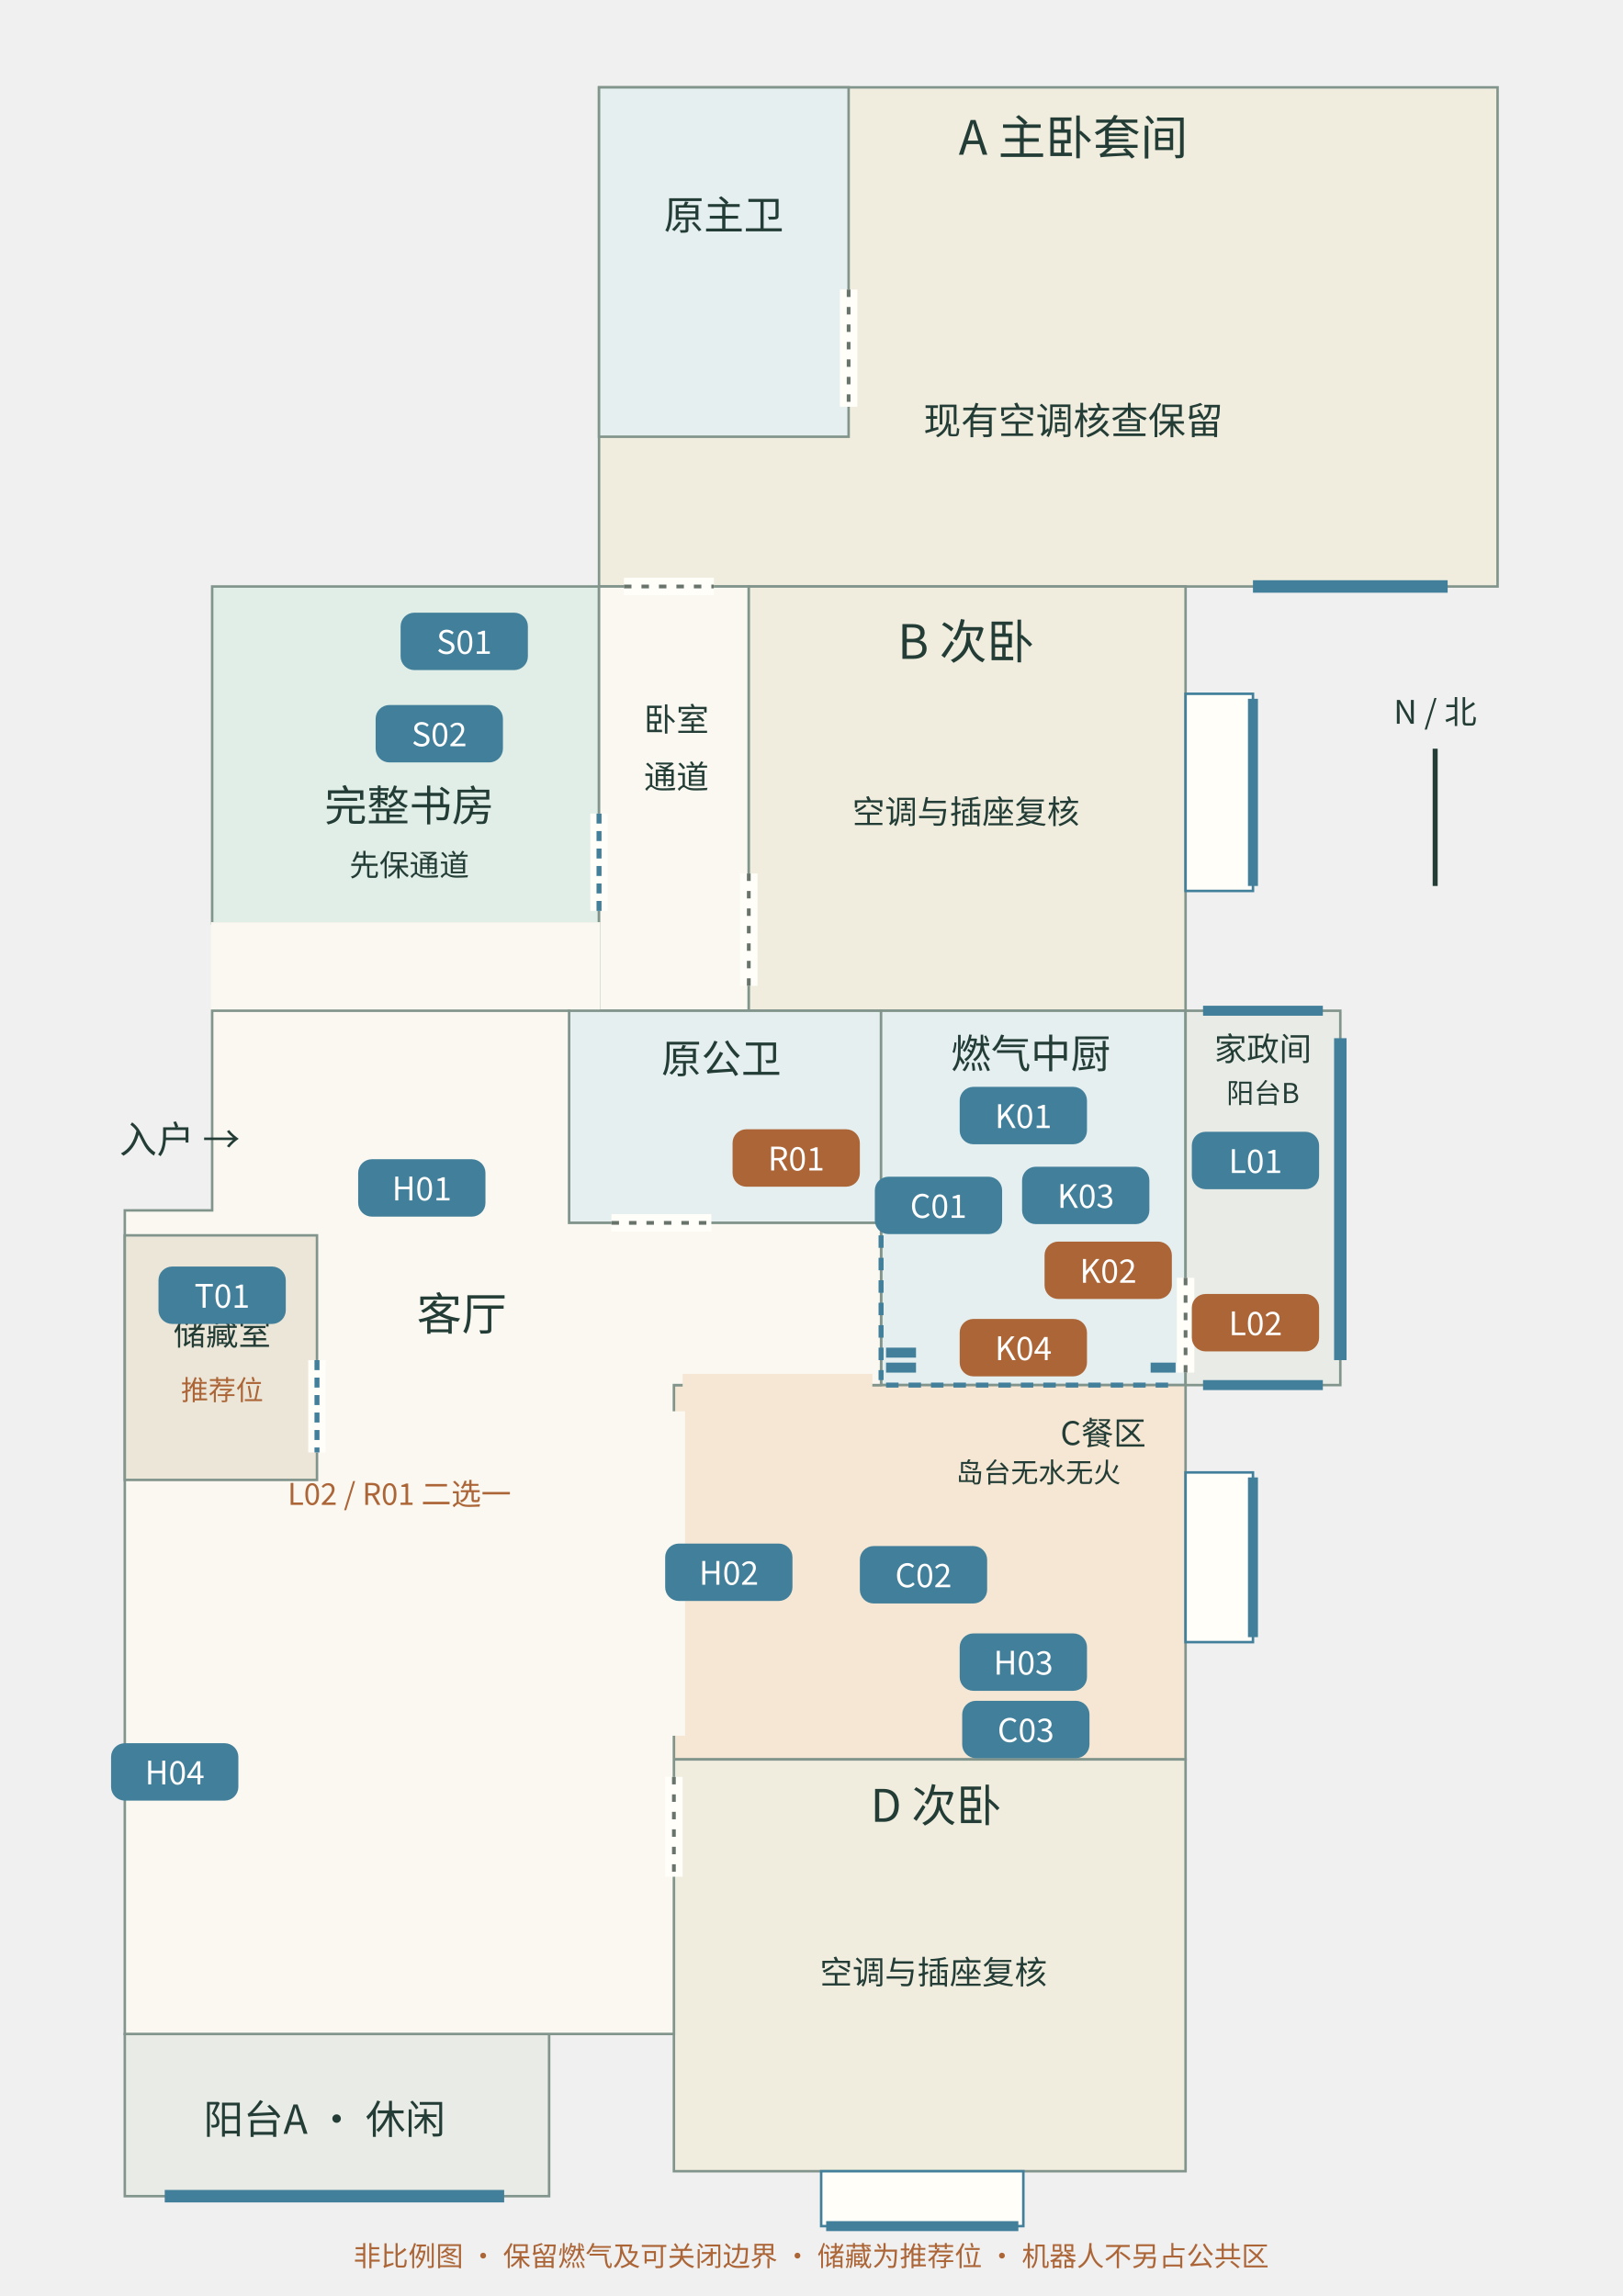
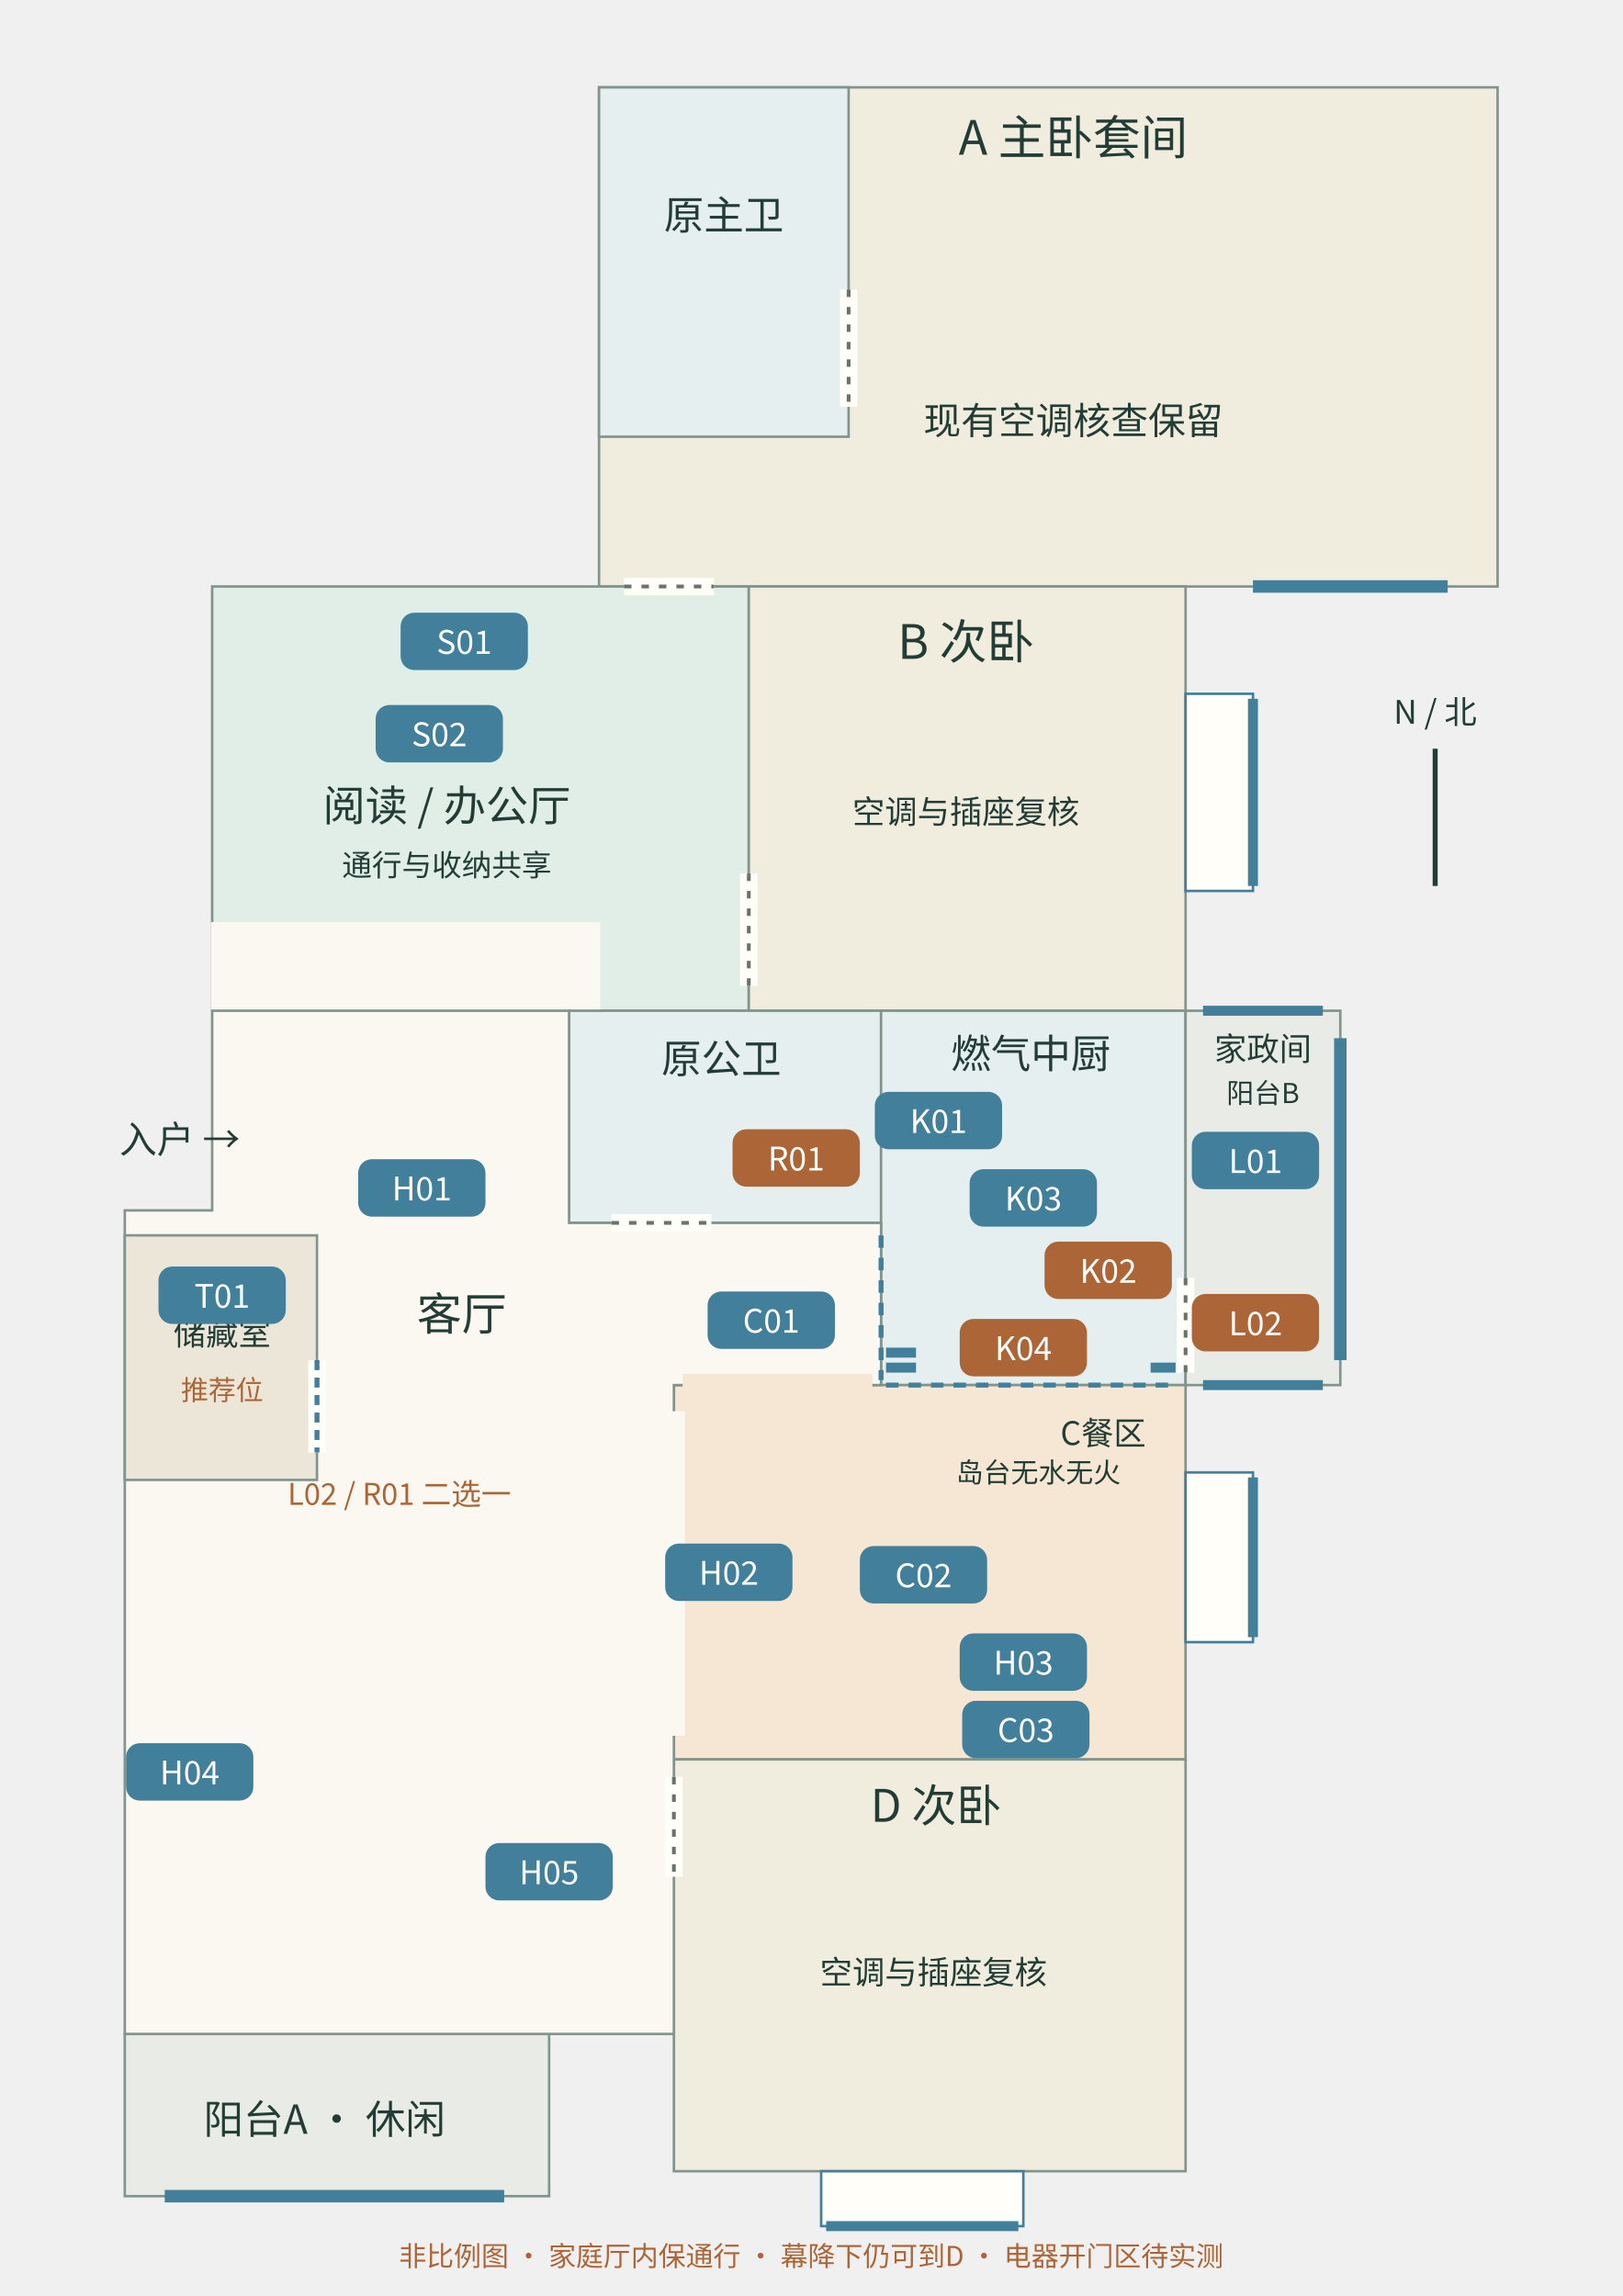
<svg xmlns="http://www.w3.org/2000/svg" viewBox="0 0 650 920" role="img" aria-labelledby="title desc">
  <defs>
    <marker id="arrow" markerWidth="7" markerHeight="7" refX="5" refY="3" orient="auto">
      <path d="M0,0 L6,3 L0,6" fill="#287361" />
    </marker>
  </defs>
  <g font-family="Microsoft YaHei, Noto Sans CJK SC, sans-serif">
    <rect x="240" y="35" width="360" height="200" rx="0" fill="#f0eddf" stroke="#82958c" />
    <rect x="240" y="35" width="100" height="140" rx="0" fill="#e5eff0" stroke="#82958c" />
-     <rect x="85" y="235" width="155" height="135" rx="0" fill="#e0eee7" stroke="#82958c" />
-     <rect x="240" y="235" width="60" height="170" rx="0" fill="#faf8f1" stroke="#82958c" />
+     <rect x="85" y="235" width="215" height="170" rx="0" fill="#e0eee7" stroke="#82958c" />
    <rect x="85" y="370" width="155" height="35" rx="0" fill="#faf8f1" stroke="#faf8f1" />
    <rect x="300" y="235" width="175" height="170" rx="0" fill="#f0eddf" stroke="#82958c" />
    <rect x="228" y="405" width="125" height="85" rx="0" fill="#e5eff0" stroke="#82958c" />
    <rect x="353" y="405" width="122" height="150" rx="0" fill="#e5eff0" stroke="#82958c" />
    <rect x="475" y="405" width="62" height="150" rx="0" fill="#e9ece6" stroke="#82958c" />
    <rect x="270" y="555" width="205" height="150" rx="0" fill="#f5e7d3" stroke="#82958c" />
    <rect x="270" y="705" width="205" height="165" rx="0" fill="#f0eddf" stroke="#82958c" />
    <rect x="50" y="815" width="170" height="65" rx="0" fill="#e9ece6" stroke="#82958c" />
    <path d="M85 405H228V490H353V555H270V815H50V485H85Z" fill="#faf8f1" stroke="#82958c" />
    <rect x="50" y="495" width="77" height="98" rx="0" fill="#ece6d9" stroke="#82958c" />
    <rect x="266" y="566" width="8" height="129" rx="0" fill="#faf8f1" stroke="#faf8f1" />
    <rect x="274" y="551" width="75" height="8" rx="0" fill="#f5e7d3" stroke="#f5e7d3" />
    <line x1="353" y1="495" x2="353" y2="553" stroke="#427f9a" stroke-width="2" stroke-dasharray="5 4" />
    <line x1="355" y1="555" x2="470" y2="555" stroke="#427f9a" stroke-width="2" stroke-dasharray="5 4" />
    <line x1="355" y1="548" x2="367" y2="548" stroke="#427f9a" stroke-width="4" stroke-dasharray="" />
    <line x1="355" y1="542" x2="367" y2="542" stroke="#427f9a" stroke-width="4" stroke-dasharray="" />
    <line x1="461" y1="548" x2="471" y2="548" stroke="#427f9a" stroke-width="4" stroke-dasharray="" />
    <text x="430" y="62" font-size="19" fill="#233d36" text-anchor="middle">A 主卧套间</text>
    <text x="290" y="92" font-size="16" fill="#233d36" text-anchor="middle">原主卫</text>
    <text x="387" y="264" font-size="19" fill="#233d36" text-anchor="middle">B 次卧</text>
-     <text x="164" y="329" font-size="17" fill="#233d36" text-anchor="middle">完整书房</text>
-     <text x="164" y="351" font-size="12" fill="#233d36" text-anchor="middle">先保通道</text>
-     <text x="271" y="293" font-size="13" fill="#233d36" text-anchor="middle">卧室</text>
-     <text x="271" y="316" font-size="13" fill="#233d36" text-anchor="middle">通道</text>
+     <text x="179" y="329" font-size="17" fill="#233d36" text-anchor="middle">阅读 / 办公厅</text>
+     <text x="179" y="351" font-size="12" fill="#233d36" text-anchor="middle">通行与收纳共享</text>
    <text x="289" y="430" font-size="16" fill="#233d36" text-anchor="middle">原公卫</text>
    <text x="413" y="428" font-size="16" fill="#233d36" text-anchor="middle">燃气中厨</text>
    <text x="506" y="425" font-size="13" fill="#233d36" text-anchor="middle">家政间</text>
    <text x="506" y="442" font-size="11" fill="#233d36" text-anchor="middle">阳台B</text>
    <text x="442" y="579" font-size="13" fill="#233d36" text-anchor="middle">C餐区</text>
    <text x="375" y="730" font-size="18" fill="#233d36" text-anchor="middle">D 次卧</text>
    <text x="185" y="533" font-size="18" fill="#233d36" text-anchor="middle">客厅</text>
    <text x="89" y="539" font-size="13" fill="#233d36" text-anchor="middle">储藏室</text>
    <text x="89" y="561" font-size="11" fill="#ac6537" text-anchor="middle">推荐位</text>
    <text x="130" y="855" font-size="16" fill="#233d36" text-anchor="middle">阳台A · 休闲</text>
    <text x="72" y="462" font-size="15" fill="#233d36" text-anchor="middle">入户 →</text>
    <line x1="502" y1="235" x2="580" y2="235" stroke="#427f9a" stroke-width="5" stroke-dasharray="" />
    <rect x="475" y="278" width="27" height="79" rx="0" fill="#fffef9" stroke="#427f9a" />
    <line x1="502" y1="280" x2="502" y2="355" stroke="#427f9a" stroke-width="4" stroke-dasharray="" />
    <rect x="475" y="590" width="27" height="68" rx="0" fill="#fffef9" stroke="#427f9a" />
    <line x1="502" y1="592" x2="502" y2="656" stroke="#427f9a" stroke-width="4" stroke-dasharray="" />
    <rect x="329" y="870" width="81" height="22" rx="0" fill="#fffef9" stroke="#427f9a" />
    <line x1="331" y1="892" x2="408" y2="892" stroke="#427f9a" stroke-width="4" stroke-dasharray="" />
    <line x1="537" y1="416" x2="537" y2="545" stroke="#427f9a" stroke-width="5" stroke-dasharray="" />
    <line x1="482" y1="405" x2="530" y2="405" stroke="#427f9a" stroke-width="4" stroke-dasharray="" />
    <line x1="482" y1="555" x2="530" y2="555" stroke="#427f9a" stroke-width="4" stroke-dasharray="" />
    <line x1="66" y1="880" x2="202" y2="880" stroke="#427f9a" stroke-width="5" stroke-dasharray="" />
    <line x1="575" y1="355" x2="575" y2="300" stroke="#233d36" stroke-width="2" stroke-dasharray="" />
    <text x="575" y="290" font-size="13" fill="#233d36" text-anchor="middle">N / 北</text>
    <line x1="250" y1="235" x2="286" y2="235" stroke="#fffef9" stroke-width="7" stroke-dasharray="" />
    <line x1="250" y1="235" x2="286" y2="235" stroke="#68736b" stroke-width="1.5" stroke-dasharray="3 4" />
    <line x1="340" y1="116" x2="340" y2="163" stroke="#fffef9" stroke-width="7" stroke-dasharray="" />
    <line x1="340" y1="116" x2="340" y2="163" stroke="#68736b" stroke-width="1.5" stroke-dasharray="3 4" />
    <line x1="300" y1="350" x2="300" y2="395" stroke="#fffef9" stroke-width="7" stroke-dasharray="" />
    <line x1="300" y1="350" x2="300" y2="395" stroke="#68736b" stroke-width="1.5" stroke-dasharray="3 4" />
    <line x1="245" y1="490" x2="285" y2="490" stroke="#fffef9" stroke-width="7" stroke-dasharray="" />
    <line x1="245" y1="490" x2="285" y2="490" stroke="#68736b" stroke-width="1.5" stroke-dasharray="3 4" />
    <line x1="475" y1="512" x2="475" y2="550" stroke="#fffef9" stroke-width="7" stroke-dasharray="" />
    <line x1="475" y1="512" x2="475" y2="550" stroke="#68736b" stroke-width="1.5" stroke-dasharray="3 4" />
    <line x1="270" y1="712" x2="270" y2="752" stroke="#fffef9" stroke-width="7" stroke-dasharray="" />
    <line x1="270" y1="712" x2="270" y2="752" stroke="#68736b" stroke-width="1.5" stroke-dasharray="3 4" />
    <line x1="127" y1="545" x2="127" y2="582" stroke="#fffef9" stroke-width="7" stroke-dasharray="" />
    <line x1="127" y1="545" x2="127" y2="582" stroke="#427f9a" stroke-width="2" stroke-dasharray="4 3" />
-     <line x1="240" y1="326" x2="240" y2="365" stroke="#fffef9" stroke-width="7" stroke-dasharray="" />
-     <line x1="240" y1="326" x2="240" y2="365" stroke="#427f9a" stroke-width="2" stroke-dasharray="4 3" />
-     <rect x="385" y="436" width="50" height="22" rx="5" fill="#427f9a" stroke="#427f9a" />
-     <text x="410" y="452" font-size="13" fill="#fff" text-anchor="middle">K01</text>
+     <rect x="351" y="438" width="50" height="22" rx="5" fill="#427f9a" stroke="#427f9a" />
+     <text x="376" y="454" font-size="13" fill="#fff" text-anchor="middle">K01</text>
    <rect x="419" y="498" width="50" height="22" rx="5" fill="#ac6537" stroke="#ac6537" />
    <text x="444" y="514" font-size="13" fill="#fff" text-anchor="middle">K02</text>
-     <rect x="410" y="468" width="50" height="22" rx="5" fill="#427f9a" stroke="#427f9a" />
-     <text x="435" y="484" font-size="13" fill="#fff" text-anchor="middle">K03</text>
+     <rect x="389" y="469" width="50" height="22" rx="5" fill="#427f9a" stroke="#427f9a" />
+     <text x="414" y="485" font-size="13" fill="#fff" text-anchor="middle">K03</text>
    <rect x="385" y="529" width="50" height="22" rx="5" fill="#ac6537" stroke="#ac6537" />
    <text x="410" y="545" font-size="13" fill="#fff" text-anchor="middle">K04</text>
    <rect x="478" y="454" width="50" height="22" rx="5" fill="#427f9a" stroke="#427f9a" />
    <text x="503" y="470" font-size="13" fill="#fff" text-anchor="middle">L01</text>
    <rect x="478" y="519" width="50" height="22" rx="5" fill="#ac6537" stroke="#ac6537" />
    <text x="503" y="535" font-size="13" fill="#fff" text-anchor="middle">L02</text>
    <rect x="294" y="453" width="50" height="22" rx="5" fill="#ac6537" stroke="#ac6537" />
    <text x="319" y="469" font-size="13" fill="#fff" text-anchor="middle">R01</text>
-     <rect x="351" y="472" width="50" height="22" rx="5" fill="#427f9a" stroke="#427f9a" />
-     <text x="376" y="488" font-size="13" fill="#fff" text-anchor="middle">C01</text>
+     <rect x="284" y="518" width="50" height="22" rx="5" fill="#427f9a" stroke="#427f9a" />
+     <text x="309" y="534" font-size="13" fill="#fff" text-anchor="middle">C01</text>
    <rect x="345" y="620" width="50" height="22" rx="5" fill="#427f9a" stroke="#427f9a" />
    <text x="370" y="636" font-size="13" fill="#fff" text-anchor="middle">C02</text>
    <rect x="386" y="682" width="50" height="22" rx="5" fill="#427f9a" stroke="#427f9a" />
    <text x="411" y="698" font-size="13" fill="#fff" text-anchor="middle">C03</text>
    <rect x="161" y="246" width="50" height="22" rx="5" fill="#427f9a" stroke="#427f9a" />
    <text x="186" y="262" font-size="13" fill="#fff" text-anchor="middle">S01</text>
    <rect x="151" y="283" width="50" height="22" rx="5" fill="#427f9a" stroke="#427f9a" />
    <text x="176" y="299" font-size="13" fill="#fff" text-anchor="middle">S02</text>
    <rect x="144" y="465" width="50" height="22" rx="5" fill="#427f9a" stroke="#427f9a" />
    <text x="169" y="481" font-size="13" fill="#fff" text-anchor="middle">H01</text>
    <rect x="267" y="619" width="50" height="22" rx="5" fill="#427f9a" stroke="#427f9a" />
    <text x="292" y="635" font-size="13" fill="#fff" text-anchor="middle">H02</text>
    <rect x="385" y="655" width="50" height="22" rx="5" fill="#427f9a" stroke="#427f9a" />
    <text x="410" y="671" font-size="13" fill="#fff" text-anchor="middle">H03</text>
-     <rect x="45" y="699" width="50" height="22" rx="5" fill="#427f9a" stroke="#427f9a" />
-     <text x="70" y="715" font-size="13" fill="#fff" text-anchor="middle">H04</text>
+     <rect x="51" y="699" width="50" height="22" rx="5" fill="#427f9a" stroke="#427f9a" />
+     <text x="76" y="715" font-size="13" fill="#fff" text-anchor="middle">H04</text>
+     <rect x="195" y="739" width="50" height="22" rx="5" fill="#427f9a" stroke="#427f9a" />
+     <text x="220" y="755" font-size="13" fill="#fff" text-anchor="middle">H05</text>
    <rect x="64" y="508" width="50" height="22" rx="5" fill="#427f9a" stroke="#427f9a" />
    <text x="89" y="524" font-size="13" fill="#fff" text-anchor="middle">T01</text>
    <text x="430" y="174" font-size="15" fill="#233d36" text-anchor="middle">现有空调核查保留</text>
    <text x="387" y="330" font-size="13" fill="#233d36" text-anchor="middle">空调与插座复核</text>
    <text x="374" y="795" font-size="13" fill="#233d36" text-anchor="middle">空调与插座复核</text>
    <text x="160" y="603" font-size="12" fill="#ac6537" text-anchor="middle">L02 / R01 二选一</text>
    <text x="416" y="594" font-size="11" fill="#233d36" text-anchor="middle">岛台无水无火</text>
-     <text x="325" y="908" font-size="11" fill="#ac6537" text-anchor="middle">非比例图 · 保留燃气及可关闭边界 · 储藏为推荐位 · 机器人不另占公共区</text>
+     <text x="325" y="908" font-size="11" fill="#ac6537" text-anchor="middle">非比例图 · 家庭厅内保通行 · 幕降下仍可到D · 电器开门区待实测</text>
  </g>
</svg>
